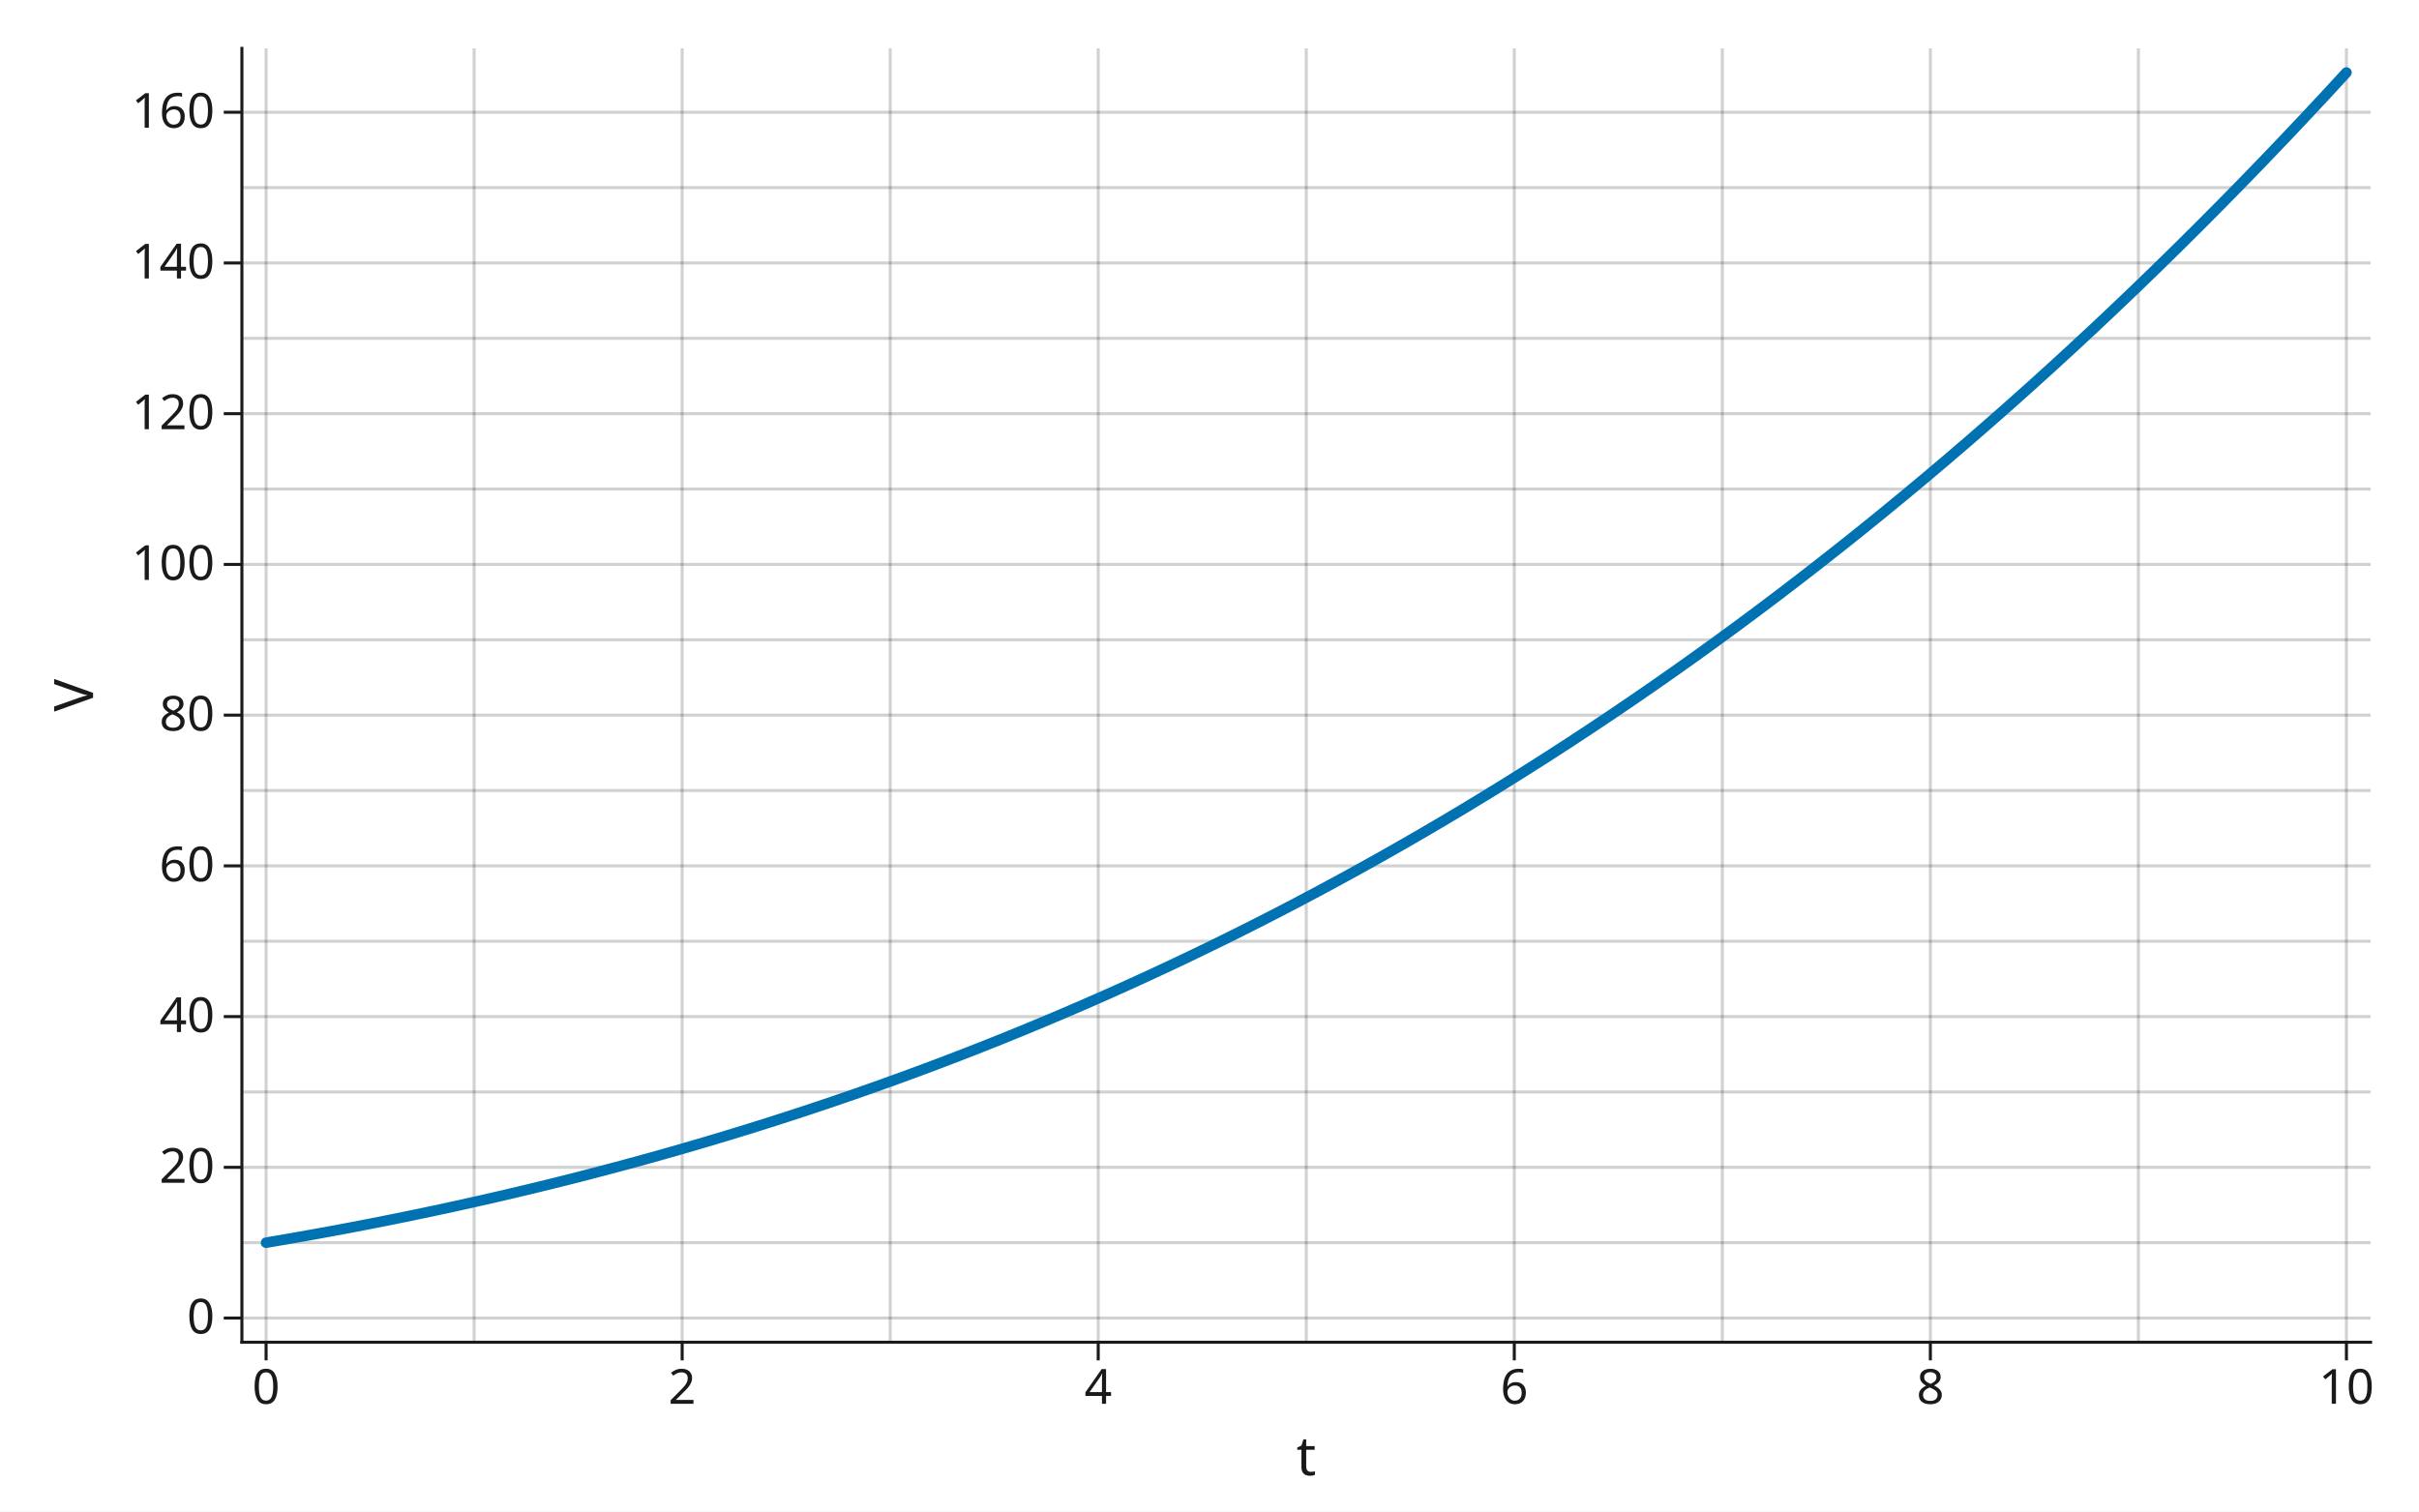
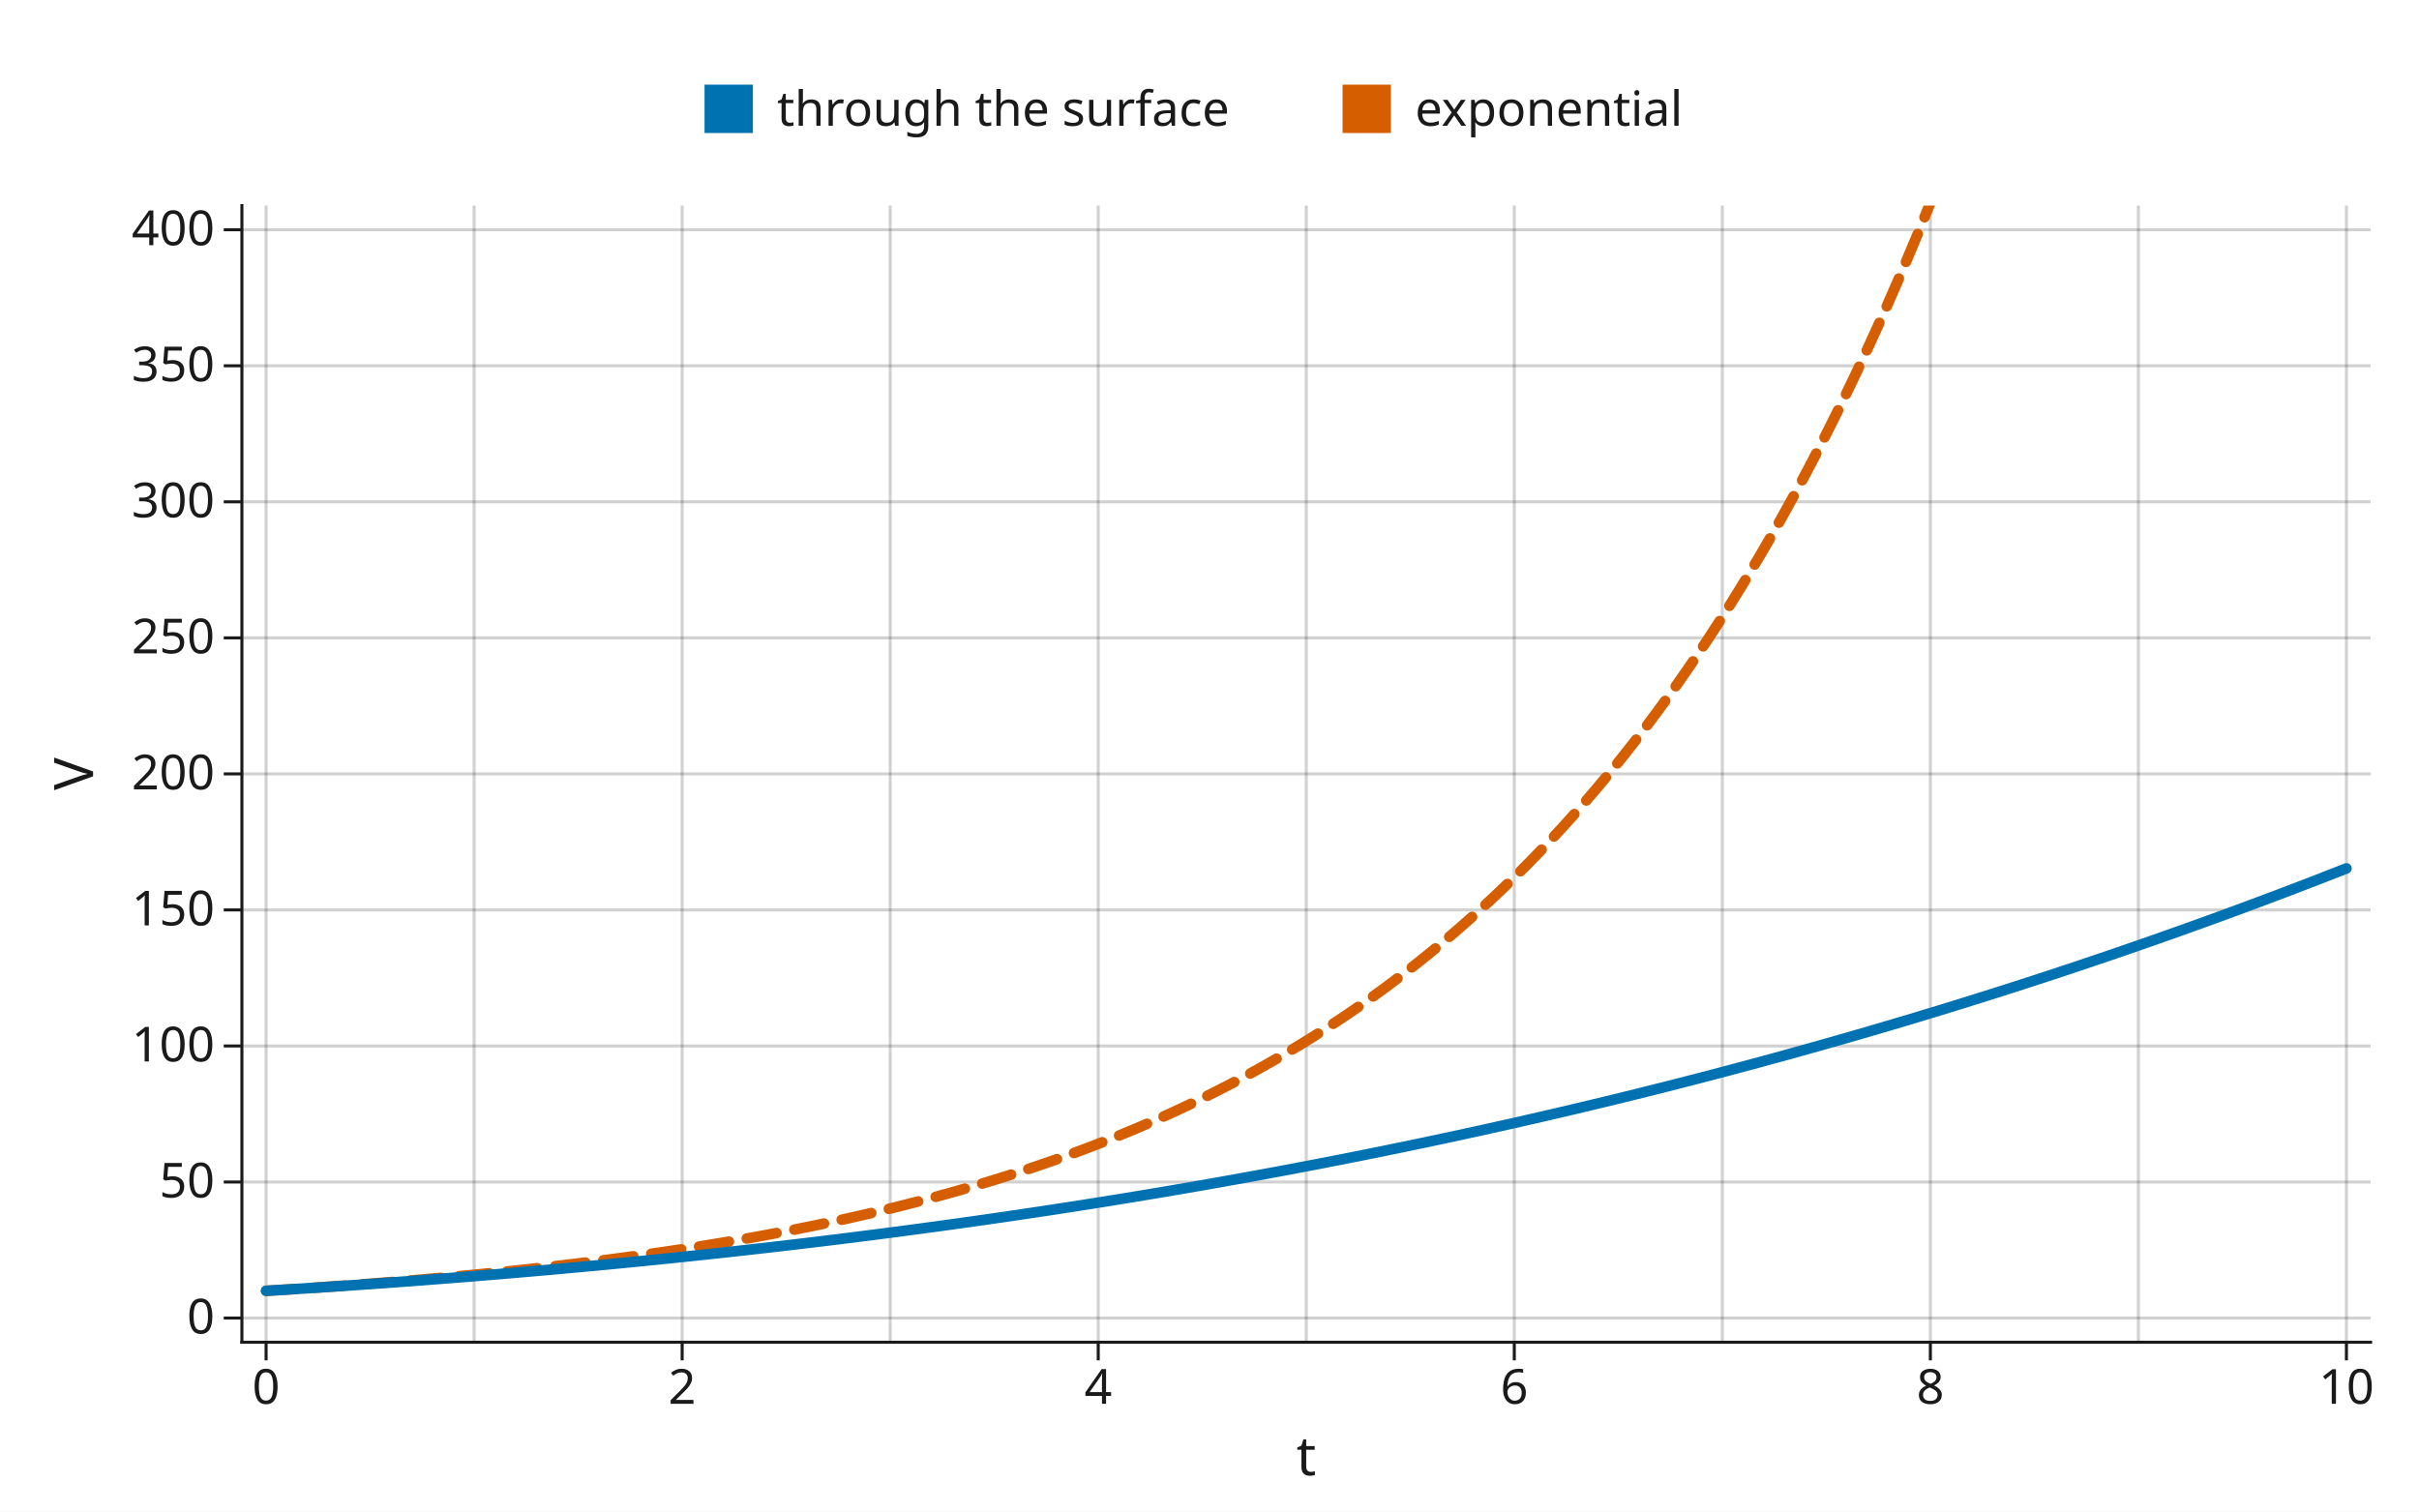
<svg xmlns="http://www.w3.org/2000/svg" width="680" height="425" viewBox="0 0 800 500" font-family="'Noto Sans', 'Helvetica Neue', Arial, sans-serif">
  <style>
@media (prefers-color-scheme: dark) {
  svg { color: #e2e8f0 }
  .background, [fill="white"] { fill: oklch(0.208 0.042 265.755) }
  [stroke="white"] { stroke: oklch(0.208 0.042 265.755) }
  [stroke="#000"] { stroke: #fff }
  [fill="black"], [fill="#1a1a1a"] { fill: #e2e8f0 }
  [stroke="black"], [stroke="#1a1a1a"] { stroke: #e2e8f0 }
  [fill="#0072B2"] { fill: #56B4E9 }
  [stroke="#0072B2"] { stroke: #56B4E9 }
  [fill="#444"] { fill: #cbd5e1 }
  [stroke="#444"] { stroke: #cbd5e1 }
  [fill="#bbb"] { fill: #475569 }
  [stroke="#bbb"] { stroke: #475569 }
}
</style>
  <rect class="background" width="800" height="500" fill="white" />
-   <svg color="#1a1a1a" y="0" x="0" viewBox="0 0 800 500" height="500" width="800" text-anchor="middle" font-size="16" fill="currentColor" class="plot-d6a7b5">
+   <rect x="233" y="28" width="16" height="16" fill="#0072B2" />
+   <text x="257" y="36" dy="0.35em" font-size="16" fill="#1a1a1a">through the surface</text>
+   <rect x="444" y="28" width="16" height="16" fill="#D55E00" />
+   <text x="468" y="36" dy="0.35em" font-size="16" fill="#1a1a1a">exponential</text>
+   <svg color="#1a1a1a" y="52" x="0" viewBox="0 0 800 448" height="448" width="800" text-anchor="middle" font-size="16" fill="currentColor" class="plot-d6a7b5">
    <style>:where(.plot-d6a7b5) {
  --plot-background: white;
  display: block;
  height: auto;
  height: intrinsic;
  max-width: 100%;
}
:where(.plot-d6a7b5 text),
:where(.plot-d6a7b5 tspan) {
  white-space: pre;
}</style>
    <g stroke="currentColor" fill="none" aria-hidden="true" aria-label="y-axis tick">
-       <path d="M0,0L-6,0" transform="translate(80,436)" />
-       <path d="M0,0L-6,0" transform="translate(80,386.1414)" />
-       <path d="M0,0L-6,0" transform="translate(80,336.2828)" />
-       <path d="M0,0L-6,0" transform="translate(80,286.4242)" />
-       <path d="M0,0L-6,0" transform="translate(80,236.5656)" />
-       <path d="M0,0L-6,0" transform="translate(80,186.7071)" />
-       <path d="M0,0L-6,0" transform="translate(80,136.8485)" />
-       <path d="M0,0L-6,0" transform="translate(80,86.98988)" />
-       <path d="M0,0L-6,0" transform="translate(80,37.13129)" />
+       <path d="M0,0L-6,0" transform="translate(80,384)" />
+       <path d="M0,0L-6,0" transform="translate(80,339)" />
+       <path d="M0,0L-6,0" transform="translate(80,294)" />
+       <path d="M0,0L-6,0" transform="translate(80,249)" />
+       <path d="M0,0L-6,0" transform="translate(80,204)" />
+       <path d="M0,0L-6,0" transform="translate(80,159)" />
+       <path d="M0,0L-6,0" transform="translate(80,114)" />
+       <path d="M0,0L-6,0" transform="translate(80,69)" />
+       <path d="M0,0L-6,0" transform="translate(80,24)" />
    </g>
    <g transform="translate(-9,0)" font-variant="tabular-nums" text-anchor="end" aria-label="y-axis tick label">
-       <text transform="translate(80,436)" y="0.32em">0</text>
-       <text transform="translate(80,386.1414)" y="0.32em">20</text>
-       <text transform="translate(80,336.2828)" y="0.32em">40</text>
-       <text transform="translate(80,286.4242)" y="0.32em">60</text>
-       <text transform="translate(80,236.5656)" y="0.32em">80</text>
-       <text transform="translate(80,186.7071)" y="0.32em">100</text>
-       <text transform="translate(80,136.8485)" y="0.32em">120</text>
-       <text transform="translate(80,86.98988)" y="0.32em">140</text>
-       <text transform="translate(80,37.13129)" y="0.32em">160</text>
+       <text transform="translate(80,384)" y="0.32em">0</text>
+       <text transform="translate(80,339)" y="0.32em">50</text>
+       <text transform="translate(80,294)" y="0.32em">100</text>
+       <text transform="translate(80,249)" y="0.32em">150</text>
+       <text transform="translate(80,204)" y="0.32em">200</text>
+       <text transform="translate(80,159)" y="0.32em">250</text>
+       <text transform="translate(80,114)" y="0.32em">300</text>
+       <text transform="translate(80,69)" y="0.32em">350</text>
+       <text transform="translate(80,24)" y="0.32em">400</text>
    </g>
    <g font-size="18" transform="translate(-62,0)" aria-label="y-axis label">
-       <text transform="translate(80,230) rotate(-90)" y="0.71em">V</text>
+       <text transform="translate(80,204) rotate(-90)" y="0.71em">V</text>
    </g>
    <g stroke="currentColor" fill="none" aria-hidden="true" aria-label="x-axis tick">
-       <path d="M0,0L0,6" transform="translate(88,444)" />
-       <path d="M0,0L0,6" transform="translate(225.6,444)" />
-       <path d="M0,0L0,6" transform="translate(363.2,444)" />
-       <path d="M0,0L0,6" transform="translate(500.8,444)" />
-       <path d="M0,0L0,6" transform="translate(638.4,444)" />
-       <path d="M0,0L0,6" transform="translate(776,444)" />
+       <path d="M0,0L0,6" transform="translate(88,392)" />
+       <path d="M0,0L0,6" transform="translate(225.6,392)" />
+       <path d="M0,0L0,6" transform="translate(363.2,392)" />
+       <path d="M0,0L0,6" transform="translate(500.8,392)" />
+       <path d="M0,0L0,6" transform="translate(638.4,392)" />
+       <path d="M0,0L0,6" transform="translate(776,392)" />
    </g>
    <g transform="translate(0,9)" font-variant="tabular-nums" aria-label="x-axis tick label">
-       <text transform="translate(88,444)" y="0.71em">0</text>
-       <text transform="translate(225.6,444)" y="0.71em">2</text>
-       <text transform="translate(363.2,444)" y="0.71em">4</text>
-       <text transform="translate(500.8,444)" y="0.71em">6</text>
-       <text transform="translate(638.4,444)" y="0.71em">8</text>
-       <text transform="translate(776,444)" y="0.71em">10</text>
+       <text transform="translate(88,392)" y="0.71em">0</text>
+       <text transform="translate(225.6,392)" y="0.71em">2</text>
+       <text transform="translate(363.2,392)" y="0.71em">4</text>
+       <text transform="translate(500.8,392)" y="0.71em">6</text>
+       <text transform="translate(638.4,392)" y="0.71em">8</text>
+       <text transform="translate(776,392)" y="0.71em">10</text>
    </g>
    <g font-size="18" transform="translate(0,44)" aria-label="x-axis label">
-       <text transform="translate(432,444)">t</text>
+       <text transform="translate(432,392)">t</text>
    </g>
    <g stroke-opacity="0.18" stroke="#000" aria-hidden="true" aria-label="x-grid">
-       <line y2="444" y1="16" x2="88" x1="88" />
-       <line y2="444" y1="16" x2="156.8" x1="156.8" />
-       <line y2="444" y1="16" x2="225.6" x1="225.6" />
-       <line y2="444" y1="16" x2="294.4" x1="294.4" />
-       <line y2="444" y1="16" x2="363.2" x1="363.2" />
-       <line y2="444" y1="16" x2="432" x1="432" />
-       <line y2="444" y1="16" x2="500.8" x1="500.8" />
-       <line y2="444" y1="16" x2="569.6" x1="569.6" />
-       <line y2="444" y1="16" x2="638.4" x1="638.4" />
-       <line y2="444" y1="16" x2="707.2" x1="707.2" />
-       <line y2="444" y1="16" x2="776" x1="776" />
+       <line y2="392" y1="16" x2="88" x1="88" />
+       <line y2="392" y1="16" x2="156.8" x1="156.8" />
+       <line y2="392" y1="16" x2="225.6" x1="225.6" />
+       <line y2="392" y1="16" x2="294.4" x1="294.4" />
+       <line y2="392" y1="16" x2="363.2" x1="363.2" />
+       <line y2="392" y1="16" x2="432" x1="432" />
+       <line y2="392" y1="16" x2="500.8" x1="500.8" />
+       <line y2="392" y1="16" x2="569.6" x1="569.6" />
+       <line y2="392" y1="16" x2="638.4" x1="638.4" />
+       <line y2="392" y1="16" x2="707.2" x1="707.2" />
+       <line y2="392" y1="16" x2="776" x1="776" />
    </g>
    <g stroke-opacity="0.18" stroke="#000" aria-hidden="true" aria-label="y-grid">
-       <line y2="436" y1="436" x2="784" x1="80" />
-       <line y2="411.071" y1="411.071" x2="784" x1="80" />
-       <line y2="386.141" y1="386.141" x2="784" x1="80" />
-       <line y2="361.212" y1="361.212" x2="784" x1="80" />
-       <line y2="336.283" y1="336.283" x2="784" x1="80" />
-       <line y2="311.354" y1="311.354" x2="784" x1="80" />
-       <line y2="286.424" y1="286.424" x2="784" x1="80" />
-       <line y2="261.495" y1="261.495" x2="784" x1="80" />
-       <line y2="236.566" y1="236.566" x2="784" x1="80" />
-       <line y2="211.636" y1="211.636" x2="784" x1="80" />
-       <line y2="186.707" y1="186.707" x2="784" x1="80" />
-       <line y2="161.778" y1="161.778" x2="784" x1="80" />
-       <line y2="136.848" y1="136.848" x2="784" x1="80" />
-       <line y2="111.919" y1="111.919" x2="784" x1="80" />
-       <line y2="86.99" y1="86.99" x2="784" x1="80" />
-       <line y2="62.061" y1="62.061" x2="784" x1="80" />
-       <line y2="37.131" y1="37.131" x2="784" x1="80" />
+       <line y2="384" y1="384" x2="784" x1="80" />
+       <line y2="339" y1="339" x2="784" x1="80" />
+       <line y2="294" y1="294" x2="784" x1="80" />
+       <line y2="249" y1="249" x2="784" x1="80" />
+       <line y2="204" y1="204" x2="784" x1="80" />
+       <line y2="159" y1="159" x2="784" x1="80" />
+       <line y2="114" y1="114" x2="784" x1="80" />
+       <line y2="69" y1="69" x2="784" x1="80" />
+       <line y2="24" y1="24" x2="784" x1="80" />
    </g>
-     <clipPath id="plot-clip-2">
-       <rect height="428" width="704" y="16" x="80" />
+     <clipPath id="plot-clip-1">
+       <rect height="376" width="704" y="16" x="80" />
    </clipPath>
-     <g clip-path="url(#plot-clip-2)" aria-label="line">
-       <g stroke-linecap="round" stroke-linejoin="round" stroke-width="3.5" stroke="#0072B2" fill="none">
-         <path d="M88,411.071L94.949,409.884L101.899,408.659L108.848,407.397L115.798,406.097L122.747,404.758L129.697,403.38L136.646,401.961L143.596,400.503L150.545,399.003L157.495,397.461L164.444,395.877L171.394,394.25L178.343,392.58L185.293,390.866L192.242,389.108L199.192,387.304L206.141,385.455L213.091,383.559L220.04,381.617L226.99,379.627L233.939,377.589L240.889,375.503L247.838,373.368L254.788,371.183L261.737,368.947L268.687,366.661L275.636,364.324L282.586,361.935L289.535,359.493L296.485,356.998L303.434,354.449L310.384,351.846L317.333,349.188L324.283,346.475L331.232,343.706L338.182,340.881L345.131,337.998L352.081,335.058L359.03,332.06L365.98,329.002L372.929,325.886L379.879,322.709L386.828,319.472L393.778,316.174L400.727,312.814L407.677,309.392L414.626,305.907L421.576,302.359L428.525,298.747L435.475,295.07L442.424,291.328L449.374,287.521L456.323,283.647L463.273,279.707L470.222,275.699L477.172,271.623L484.121,267.479L491.071,263.266L498.02,258.983L504.97,254.63L511.919,250.206L518.869,245.71L525.818,241.143L532.768,236.504L539.717,231.791L546.667,227.004L553.616,222.144L560.566,217.208L567.515,212.197L574.465,207.111L581.414,201.947L588.364,196.707L595.313,191.389L602.263,185.993L609.212,180.518L616.162,174.964L623.111,169.329L630.061,163.615L637.01,157.819L643.96,151.941L650.909,145.982L657.859,139.939L664.808,133.814L671.758,127.604L678.707,121.31L685.657,114.931L692.606,108.466L699.556,101.915L706.505,95.277L713.455,88.552L720.404,81.738L727.354,74.837L734.303,67.846L741.253,60.766L748.202,53.595L755.152,46.334L762.101,38.982L769.051,31.537L776,24" />
+     <g clip-path="url(#plot-clip-1)" aria-label="line">
+       <g stroke-dasharray="10 6" stroke-linecap="round" stroke-linejoin="round" stroke-width="3.5" fill="none">
+         <path d="M88,375L91.457,374.788L94.915,374.57L98.372,374.348L101.829,374.12L105.286,373.887L108.744,373.648L112.201,373.404L115.658,373.154L119.116,372.898L122.573,372.636L126.03,372.368L129.487,372.093L132.945,371.812L136.402,371.524L139.859,371.23L143.317,370.929L146.774,370.62L150.231,370.305L153.688,369.981L157.146,369.65L160.603,369.312L164.06,368.965L167.518,368.61L170.975,368.247L174.432,367.876L177.889,367.495L181.347,367.106L184.804,366.707L188.261,366.299L191.719,365.881L195.176,365.453L198.633,365.016L202.09,364.568L205.548,364.109L209.005,363.64L212.462,363.159L215.92,362.667L219.377,362.164L222.834,361.649L226.291,361.121L229.749,360.581L233.206,360.029L236.663,359.463L240.121,358.884L243.578,358.291L247.035,357.685L250.492,357.064L253.95,356.428L257.407,355.777L260.864,355.111L264.322,354.429L267.779,353.732L271.236,353.017L274.693,352.286L278.151,351.538L281.608,350.772L285.065,349.988L288.523,349.185L291.98,348.363L295.437,347.522L298.894,346.662L302.352,345.78L305.809,344.878L309.266,343.955L312.724,343.01L316.181,342.043L319.638,341.053L323.095,340.039L326.553,339.002L330.01,337.94L333.467,336.853L336.925,335.74L340.382,334.602L343.839,333.436L347.296,332.243L350.754,331.021L354.211,329.771L357.668,328.491L361.126,327.181L364.583,325.84L368.04,324.468L371.497,323.063L374.955,321.625L378.412,320.153L381.869,318.646L385.327,317.104L388.784,315.525L392.241,313.91L395.698,312.256L399.156,310.562L402.613,308.829L406.07,307.055L409.528,305.24L412.985,303.381L416.442,301.479L419.899,299.531L423.357,297.538L426.814,295.497L430.271,293.409L433.729,291.271L437.186,289.083L440.643,286.843L444.101,284.55L447.558,282.203L451.015,279.801L454.472,277.342L457.93,274.825L461.387,272.248L464.844,269.611L468.302,266.912L471.759,264.149L475.216,261.32L478.673,258.425L482.131,255.462L485.588,252.429L489.045,249.324L492.503,246.145L495.96,242.892L499.417,239.562L502.874,236.154L506.332,232.665L509.789,229.093L513.246,225.438L516.704,221.696L520.161,217.866L523.618,213.945L527.075,209.932L530.533,205.824L533.99,201.62L537.447,197.316L540.905,192.91L544.362,188.401L547.819,183.785L551.276,179.06L554.734,174.224L558.191,169.273L561.648,164.206L565.106,159.019L568.563,153.71L572.02,148.275L575.477,142.713L578.935,137.019L582.392,131.19L585.849,125.224L589.307,119.117L592.764,112.866L596.221,106.468L599.678,99.919L603.136,93.215L606.593,86.353L610.05,79.328L613.508,72.139L616.965,64.779L620.422,57.246L623.879,49.535L627.337,41.642L630.794,33.563L634.251,25.293L637.709,16.828L641.166,8.163L644.623,-0.706L648.08,-9.785L651.538,-19.078L654.995,-28.59L658.452,-38.326L661.91,-48.293L665.367,-58.494L668.824,-68.936L672.281,-79.625L675.739,-90.566L679.196,-101.765L682.653,-113.229L686.111,-124.963L689.568,-136.974L693.025,-149.268L696.482,-161.852L699.94,-174.734L703.397,-187.919L706.854,-201.416L710.312,-215.231L713.769,-229.372L717.226,-243.847L720.683,-258.663L724.141,-273.829L727.598,-289.353L731.055,-305.243L734.513,-321.508L737.97,-338.157L741.427,-355.199L744.884,-372.644L748.342,-390.499L751.799,-408.777L755.256,-427.485L758.714,-446.635L762.171,-466.237L765.628,-486.302L769.085,-506.84L772.543,-527.862L776,-549.381" stroke="#D55E00" />
      </g>
    </g>
-     <line y2="444" y1="444" x2="784" x1="80" stroke-linecap="square" stroke="currentColor" aria-label="frame" />
-     <line y2="444" y1="16" x2="80" x1="80" stroke-linecap="square" stroke="currentColor" aria-label="frame" />
+     <g clip-path="url(#plot-clip-1)" aria-label="line">
+       <g stroke-linecap="round" stroke-linejoin="round" stroke-width="3.5" fill="none">
+         <path d="M88,375L91.457,374.788L94.915,374.574L98.372,374.355L101.829,374.134L105.286,373.909L108.744,373.681L112.201,373.449L115.658,373.214L119.116,372.975L122.573,372.733L126.03,372.488L129.487,372.239L132.945,371.986L136.402,371.73L139.859,371.47L143.317,371.206L146.774,370.939L150.231,370.668L153.688,370.393L157.146,370.115L160.603,369.833L164.06,369.547L167.518,369.257L170.975,368.963L174.432,368.666L177.889,368.364L181.347,368.059L184.804,367.75L188.261,367.437L191.719,367.119L195.176,366.798L198.633,366.473L202.09,366.143L205.548,365.81L209.005,365.472L212.462,365.13L215.92,364.784L219.377,364.434L222.834,364.08L226.291,363.721L229.749,363.358L233.206,362.991L236.663,362.619L240.121,362.243L243.578,361.863L247.035,361.478L250.492,361.089L253.95,360.696L257.407,360.298L260.864,359.895L264.322,359.488L267.779,359.076L271.236,358.66L274.693,358.239L278.151,357.813L281.608,357.383L285.065,356.948L288.523,356.509L291.98,356.065L295.437,355.616L298.894,355.162L302.352,354.703L305.809,354.239L309.266,353.771L312.724,353.298L316.181,352.82L319.638,352.337L323.095,351.849L326.553,351.355L330.01,350.857L333.467,350.354L336.925,349.846L340.382,349.333L343.839,348.814L347.296,348.291L350.754,347.762L354.211,347.228L357.668,346.689L361.126,346.145L364.583,345.595L368.04,345.04L371.497,344.48L374.955,343.914L378.412,343.343L381.869,342.767L385.327,342.185L388.784,341.598L392.241,341.005L395.698,340.407L399.156,339.804L402.613,339.194L406.07,338.579L409.528,337.959L412.985,337.333L416.442,336.701L419.899,336.064L423.357,335.421L426.814,334.772L430.271,334.117L433.729,333.457L437.186,332.791L440.643,332.119L444.101,331.441L447.558,330.757L451.015,330.068L454.472,329.372L457.93,328.671L461.387,327.963L464.844,327.25L468.302,326.53L471.759,325.805L475.216,325.073L478.673,324.335L482.131,323.592L485.588,322.841L489.045,322.085L492.503,321.323L495.96,320.554L499.417,319.779L502.874,318.998L506.332,318.211L509.789,317.417L513.246,316.616L516.704,315.81L520.161,314.997L523.618,314.177L527.075,313.352L530.533,312.519L533.99,311.68L537.447,310.835L540.905,309.983L544.362,309.124L547.819,308.259L551.276,307.387L554.734,306.509L558.191,305.623L561.648,304.732L565.106,303.833L568.563,302.927L572.02,302.015L575.477,301.096L578.935,300.17L582.392,299.238L585.849,298.298L589.307,297.351L592.764,296.398L596.221,295.437L599.678,294.47L603.136,293.495L606.593,292.514L610.05,291.525L613.508,290.53L616.965,289.527L620.422,288.517L623.879,287.5L627.337,286.475L630.794,285.444L634.251,284.405L637.709,283.359L641.166,282.305L644.623,281.245L648.08,280.177L651.538,279.101L654.995,278.018L658.452,276.928L661.91,275.83L665.367,274.725L668.824,273.613L672.281,272.492L675.739,271.365L679.196,270.229L682.653,269.086L686.111,267.936L689.568,266.777L693.025,265.611L696.482,264.438L699.94,263.256L703.397,262.067L706.854,260.87L710.312,259.666L713.769,258.453L717.226,257.233L720.683,256.005L724.141,254.768L727.598,253.524L731.055,252.272L734.513,251.012L737.97,249.744L741.427,248.468L744.884,247.184L748.342,245.892L751.799,244.591L755.256,243.283L758.714,241.966L762.171,240.641L765.628,239.308L769.085,237.967L772.543,236.617L776,235.259" stroke="#0072B2" />
+       </g>
+     </g>
+     <line y2="392" y1="392" x2="784" x1="80" stroke-linecap="square" stroke="currentColor" aria-label="frame" />
+     <line y2="392" y1="16" x2="80" x1="80" stroke-linecap="square" stroke="currentColor" aria-label="frame" />
  </svg>
</svg>
